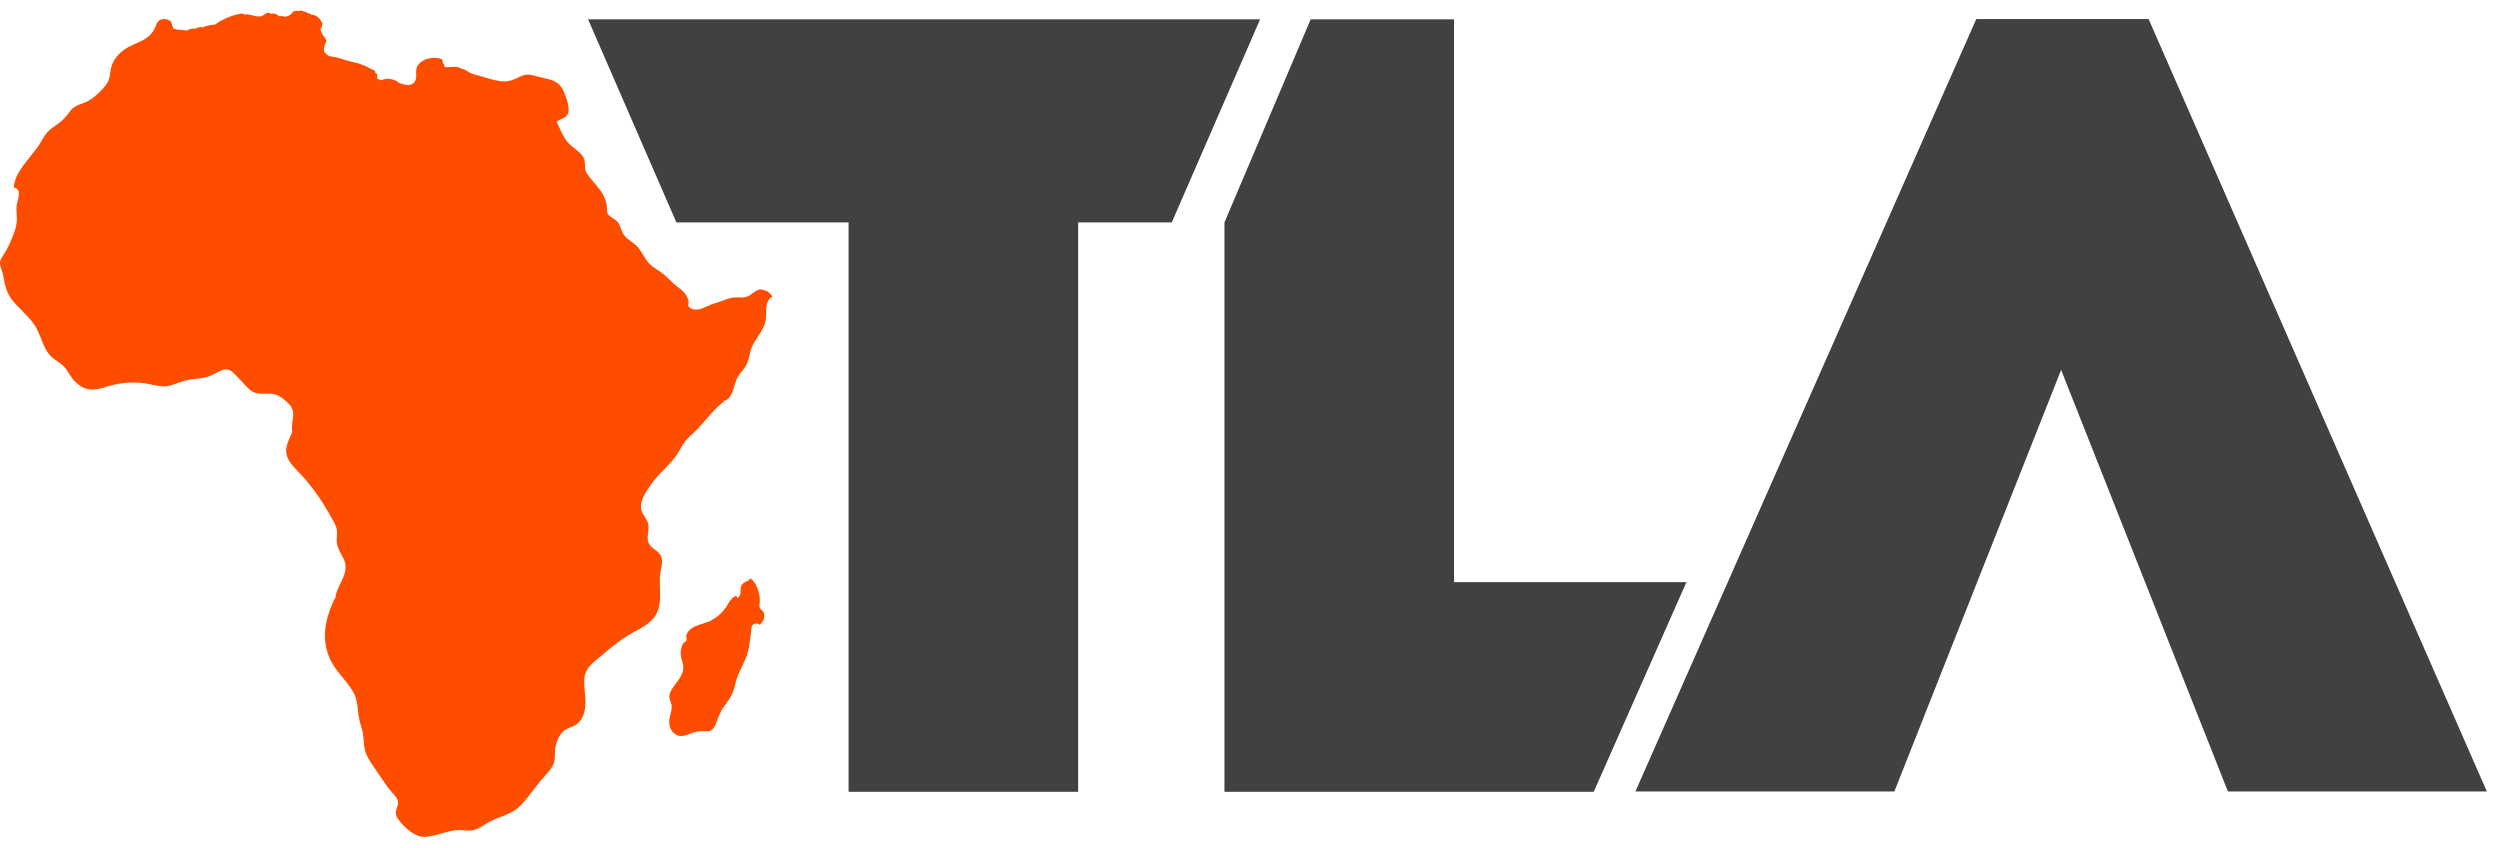
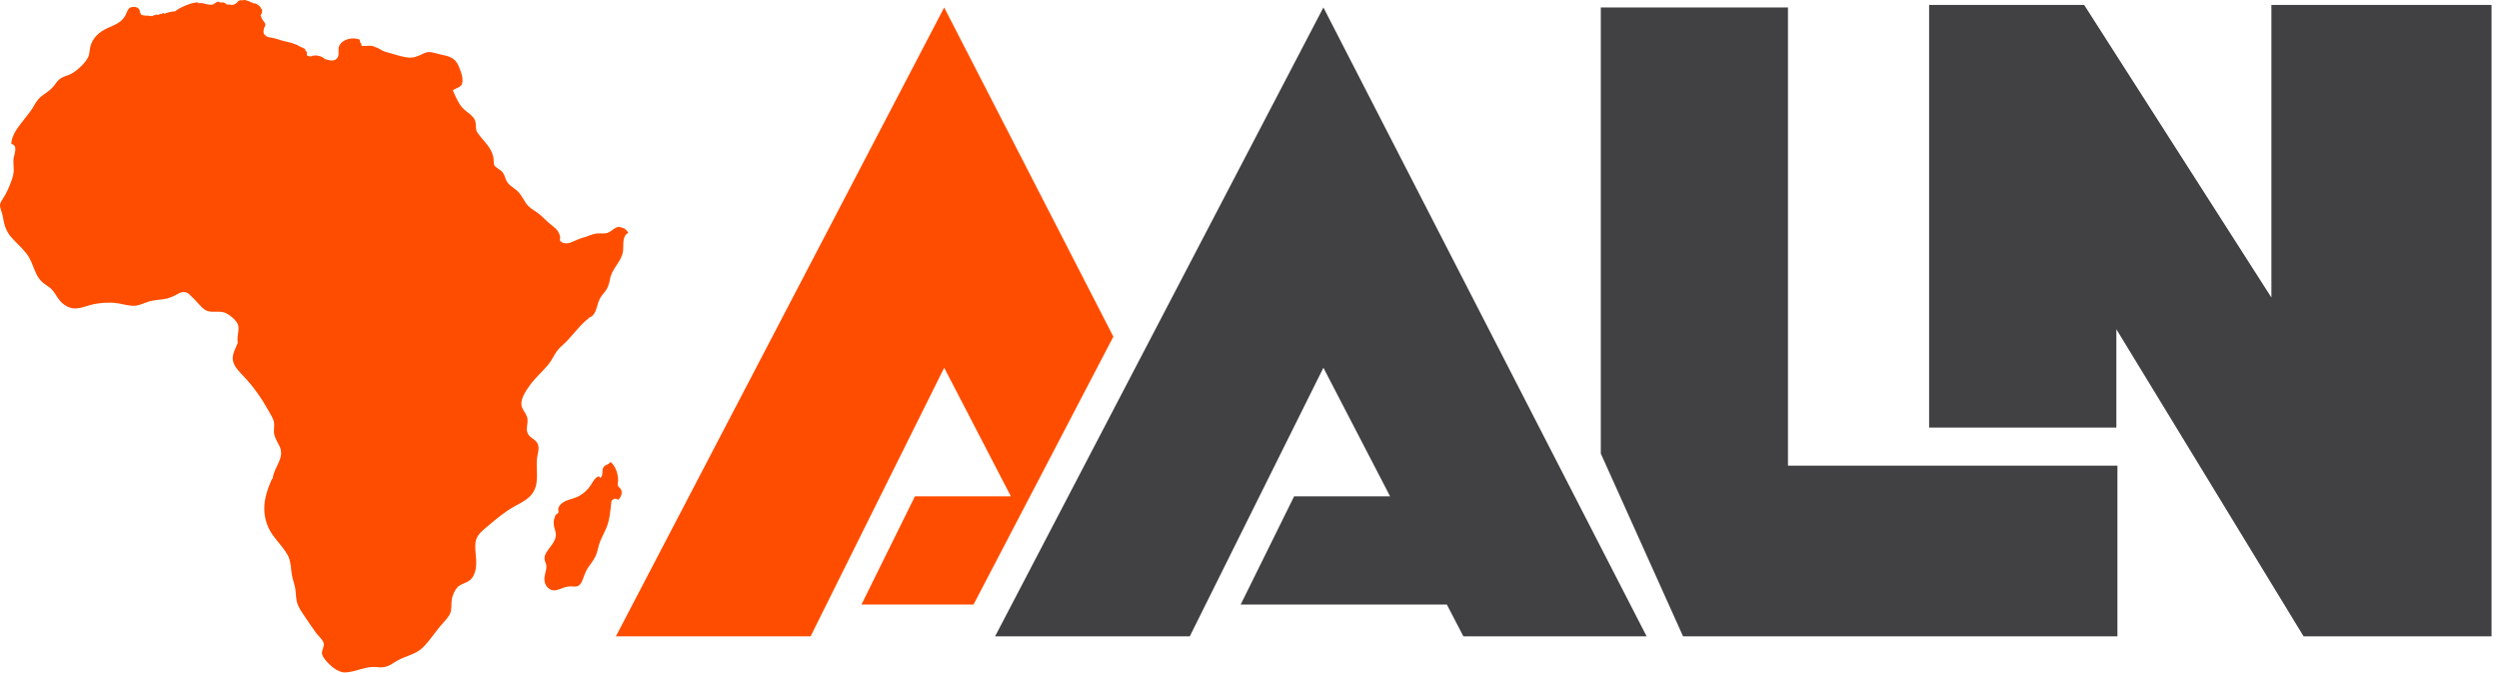
- <svg xmlns="http://www.w3.org/2000/svg" width="118" height="40" viewBox="0 0 118 40" fill="none">
-   <path d="M89.414 37.356H77.192L93.279 0.899H101.414L117.378 37.356H105.157L97.285 17.46L89.414 37.356Z" fill="#414042" />
-   <path d="M40.053 37.372H46.513H50.889V10.498H55.308L59.476 0.914H27.758L31.925 10.498H40.053V37.372Z" fill="#414042" />
-   <path d="M57.794 37.372H75.224L79.6 27.476H68.63V10.498V0.914H61.863L57.794 10.498V37.372Z" fill="#414042" />
-   <path d="M36.241 13.758C36.224 13.751 36.214 13.747 36.208 13.746C36.093 13.697 35.975 13.663 35.852 13.647C35.854 13.659 35.861 13.665 35.872 13.665C35.649 13.701 35.505 13.889 35.308 13.982C35.086 14.088 34.838 14.013 34.603 14.044C34.342 14.078 34.086 14.219 33.83 14.285C33.565 14.353 33.342 14.485 33.088 14.575C32.908 14.638 32.606 14.64 32.495 14.449C32.463 14.394 32.511 14.328 32.505 14.268C32.495 14.162 32.445 14.042 32.393 13.949C32.255 13.707 31.977 13.556 31.778 13.369C31.578 13.179 31.387 12.979 31.159 12.822C30.914 12.654 30.693 12.537 30.519 12.285C30.381 12.086 30.273 11.867 30.118 11.68C29.934 11.457 29.658 11.343 29.476 11.123C29.332 10.95 29.313 10.724 29.195 10.539C29.078 10.355 28.864 10.29 28.719 10.139C28.631 10.047 28.653 9.876 28.643 9.761C28.585 9.079 28.059 8.714 27.703 8.191C27.579 8.009 27.632 7.816 27.597 7.611C27.558 7.38 27.403 7.227 27.225 7.088C27.019 6.927 26.826 6.787 26.684 6.562C26.52 6.303 26.396 6.021 26.272 5.742C26.496 5.579 26.813 5.574 26.835 5.229C26.854 4.925 26.72 4.578 26.6 4.303C26.388 3.816 26.005 3.755 25.529 3.652C25.16 3.571 24.924 3.426 24.558 3.61C24.24 3.768 23.989 3.881 23.626 3.833C23.273 3.786 22.936 3.661 22.593 3.569C22.443 3.529 22.3 3.501 22.164 3.423C22.039 3.351 21.915 3.259 21.769 3.237C21.607 3.095 21.226 3.186 20.986 3.162C20.982 3.141 20.948 3.021 20.947 3.001C20.935 3.007 20.922 3.009 20.907 3.006C20.908 2.926 20.876 2.855 20.864 2.796C20.485 2.642 19.892 2.752 19.692 3.141C19.579 3.358 19.71 3.612 19.597 3.818C19.434 4.116 19.085 4 18.835 3.917C18.67 3.731 18.226 3.654 18.036 3.778C17.988 3.782 17.878 3.754 17.807 3.709C17.813 3.666 17.815 3.545 17.794 3.508C17.793 3.506 17.71 3.394 17.708 3.444C17.709 3.414 17.711 3.384 17.712 3.354C17.713 3.344 17.599 3.292 17.585 3.284C17.548 3.264 17.511 3.247 17.472 3.23C17.389 3.193 17.309 3.15 17.232 3.101C17.144 3.083 17.066 3.044 16.983 3.013C16.893 2.98 16.799 2.959 16.705 2.936C16.599 2.911 16.493 2.885 16.387 2.86C16.216 2.809 16.045 2.749 15.872 2.708C15.74 2.676 15.613 2.68 15.486 2.624C15.468 2.606 15.434 2.575 15.384 2.54C15.291 2.475 15.28 2.373 15.296 2.268C15.296 2.203 15.318 2.132 15.346 2.073C15.369 2.027 15.4 1.991 15.398 1.936C15.393 1.834 15.306 1.751 15.25 1.675C15.19 1.595 15.154 1.476 15.12 1.383C15.19 1.299 15.215 1.2 15.209 1.075C15.209 1.085 15.22 1.094 15.22 1.092C15.202 1.035 15.201 1.037 15.149 1.003C15.13 0.883 14.878 0.664 14.683 0.691C14.614 0.625 14.656 0.646 14.546 0.635C14.467 0.563 14.441 0.57 14.331 0.539C14.264 0.498 14.179 0.483 14.062 0.524C13.958 0.478 13.817 0.556 13.827 0.565C13.713 0.718 13.52 0.841 13.325 0.762C13.258 0.758 13.216 0.761 13.151 0.765C13.078 0.653 12.936 0.618 12.796 0.653C12.591 0.492 12.488 0.744 12.296 0.772C12.027 0.812 11.775 0.625 11.502 0.692C11.493 0.675 11.493 0.657 11.502 0.639C11.147 0.619 10.424 0.933 10.159 1.158C9.99 1.168 9.723 1.211 9.525 1.306C9.523 1.288 9.515 1.273 9.503 1.26C9.391 1.303 9.294 1.298 9.19 1.361C9.076 1.335 8.95 1.363 8.848 1.434C8.796 1.436 8.682 1.438 8.617 1.411C8.538 1.417 8.327 1.396 8.287 1.388C8.302 1.366 8.208 1.35 8.172 1.35C8.167 1.263 8.175 1.286 8.102 1.187C8.106 1.192 8.111 1.198 8.115 1.203C8.134 0.921 7.794 0.849 7.581 0.93C7.397 0.999 7.357 1.249 7.271 1.403C7.029 1.832 6.628 1.949 6.209 2.144C5.76 2.354 5.375 2.696 5.246 3.188C5.187 3.411 5.21 3.638 5.099 3.847C4.976 4.076 4.788 4.27 4.596 4.443C4.397 4.621 4.196 4.778 3.94 4.864C3.672 4.953 3.445 5.044 3.278 5.283C3.128 5.496 2.974 5.673 2.76 5.825C2.565 5.965 2.358 6.091 2.203 6.279C2.045 6.47 1.945 6.706 1.799 6.908C1.643 7.123 1.474 7.328 1.311 7.537C1.021 7.911 0.675 8.351 0.654 8.846C1.081 8.943 0.804 9.462 0.782 9.742C0.765 9.949 0.8 10.154 0.798 10.361C0.796 10.557 0.745 10.751 0.681 10.935C0.554 11.302 0.384 11.702 0.166 12.025C0.055 12.189 -0.04 12.341 0.017 12.546C0.075 12.756 0.151 12.94 0.182 13.158C0.241 13.562 0.374 13.941 0.647 14.252C0.938 14.584 1.277 14.87 1.547 15.222C1.826 15.584 1.918 16.005 2.118 16.406C2.221 16.614 2.361 16.8 2.547 16.942C2.708 17.065 2.892 17.159 3.029 17.312C3.235 17.542 3.349 17.835 3.577 18.048C3.762 18.22 3.984 18.352 4.238 18.381C4.507 18.412 4.776 18.337 5.028 18.254C5.305 18.162 5.595 18.106 5.886 18.076C6.21 18.044 6.539 18.044 6.861 18.095C7.139 18.14 7.412 18.223 7.694 18.236C8.044 18.252 8.306 18.088 8.63 17.992C8.909 17.909 9.201 17.891 9.488 17.852C9.825 17.805 10.05 17.695 10.342 17.533C10.549 17.417 10.785 17.389 10.971 17.558C11.155 17.724 11.327 17.911 11.496 18.093C11.643 18.251 11.809 18.457 12.019 18.531C12.332 18.642 12.671 18.528 12.988 18.619C13.214 18.684 13.419 18.852 13.585 19.013C13.77 19.192 13.859 19.359 13.838 19.619C13.819 19.87 13.745 20.131 13.797 20.382C13.672 20.704 13.456 21.043 13.514 21.402C13.576 21.788 13.928 22.1 14.182 22.373C14.734 22.964 15.204 23.638 15.593 24.344C15.691 24.521 15.803 24.693 15.87 24.885C15.939 25.078 15.898 25.283 15.893 25.483C15.884 25.814 16.067 26.071 16.208 26.355C16.565 27.07 15.882 27.578 15.822 28.266H15.785C15.628 28.618 15.488 28.98 15.406 29.357C15.275 29.952 15.321 30.557 15.579 31.112C15.847 31.689 16.336 32.094 16.656 32.633C16.827 32.919 16.869 33.227 16.897 33.553C16.924 33.873 17.004 34.144 17.092 34.45C17.178 34.751 17.153 35.068 17.219 35.373C17.289 35.7 17.494 35.971 17.675 36.245C17.879 36.555 18.092 36.861 18.307 37.164C18.431 37.34 18.599 37.48 18.716 37.661C18.855 37.874 18.761 38.035 18.696 38.252C18.635 38.457 18.765 38.64 18.891 38.791C19.147 39.097 19.596 39.513 20.027 39.5C20.673 39.48 21.223 39.109 21.886 39.192C22.215 39.233 22.47 39.183 22.75 39.002C22.983 38.851 23.21 38.723 23.47 38.622C23.743 38.515 24.022 38.418 24.272 38.262C24.523 38.105 24.71 37.878 24.894 37.65C25.108 37.386 25.308 37.11 25.522 36.845C25.704 36.621 25.934 36.417 26.077 36.165C26.238 35.881 26.167 35.583 26.214 35.277C26.252 35.03 26.37 34.752 26.538 34.566C26.733 34.35 27.046 34.331 27.264 34.151C27.454 33.994 27.554 33.75 27.6 33.514C27.699 33 27.534 32.494 27.587 31.982C27.633 31.545 27.976 31.29 28.289 31.026C28.778 30.615 29.269 30.194 29.829 29.882C30.253 29.647 30.736 29.431 30.977 28.983C31.287 28.407 31.09 27.704 31.16 27.082C31.195 26.779 31.351 26.43 31.146 26.153C31.017 25.98 30.801 25.901 30.673 25.728C30.464 25.444 30.642 25.117 30.607 24.805C30.578 24.549 30.385 24.371 30.295 24.141C30.127 23.715 30.497 23.194 30.73 22.864C31.05 22.41 31.48 22.057 31.829 21.628C32.021 21.391 32.132 21.111 32.312 20.866C32.475 20.643 32.699 20.485 32.888 20.286C33.329 19.822 33.679 19.323 34.195 18.929H34.121C34.529 18.895 34.62 18.325 34.722 18.018C34.794 17.802 34.91 17.644 35.058 17.471C35.272 17.22 35.339 16.979 35.4 16.661C35.511 16.082 36.038 15.687 36.143 15.113C36.205 14.773 36.061 14.196 36.452 14.012C36.419 13.891 36.324 13.856 36.241 13.758Z" fill="#FF4D00" />
-   <path d="M35.883 28.721C35.816 28.625 35.855 28.502 35.861 28.396C35.886 28.035 35.719 27.517 35.422 27.296L35.311 27.408C34.706 27.639 35.138 27.923 34.827 28.23C34.807 28.199 34.769 28.156 34.746 28.12C34.508 28.21 34.406 28.438 34.279 28.639C34.109 28.907 33.857 29.128 33.579 29.279C33.203 29.483 32.649 29.479 32.427 29.902C32.366 30.019 32.401 30.063 32.407 30.183C32.412 30.301 32.27 30.303 32.23 30.392C32.088 30.707 32.108 30.942 32.211 31.262C32.385 31.81 31.961 32.116 31.706 32.539C31.572 32.76 31.562 32.93 31.665 33.161C31.777 33.411 31.615 33.733 31.591 33.992C31.565 34.269 31.663 34.533 31.912 34.678C32.144 34.813 32.395 34.702 32.621 34.614C32.85 34.524 33.049 34.493 33.293 34.519C33.567 34.548 33.704 34.392 33.798 34.145C33.905 33.867 33.979 33.614 34.158 33.37C34.351 33.105 34.545 32.856 34.638 32.536C34.706 32.301 34.75 32.063 34.848 31.837C34.952 31.597 35.077 31.366 35.179 31.124C35.39 30.626 35.414 30.096 35.477 29.567C35.572 29.417 35.734 29.375 35.867 29.495C36.017 29.34 36.117 29.155 36.053 28.936C36.028 28.841 35.935 28.797 35.883 28.721Z" fill="#FF4D00" />
+ <svg xmlns="http://www.w3.org/2000/svg" width="145" height="39" viewBox="0 0 145 39" fill="none">
+   <path d="M76.788 0.433L57.739 36.908H69.035L76.788 21.328L80.657 28.786H75.09L71.989 35.062H83.95L84.91 36.908H95.542L76.788 0.433Z" fill="#414042" />
+   <path d="M64.601 19.525L56.489 35.061H49.986L53.087 28.786H58.654L54.785 21.329L47.033 36.908H35.736L54.785 0.433L64.601 19.525Z" fill="#FF4D00" />
+   <path d="M111.933 24.799L111.933 0.286L120.93 0.286L133.247 19.525H131.794V0.286H144.568V36.908H133.662L121.345 16.713H122.798L122.798 24.799H111.933Z" fill="#414042" />
+   <path d="M97.657 36.908L122.86 36.908V27.007L103.744 27.007V0.433H92.884V26.306L97.657 36.908Z" fill="#414042" />
+   <path d="M36.241 13.258C36.224 13.251 36.214 13.247 36.208 13.246C36.093 13.197 35.975 13.163 35.852 13.147C35.854 13.159 35.86 13.165 35.872 13.165C35.649 13.201 35.505 13.389 35.308 13.482C35.086 13.588 34.838 13.513 34.603 13.544C34.342 13.578 34.086 13.719 33.829 13.785C33.565 13.853 33.342 13.985 33.087 14.075C32.908 14.138 32.606 14.14 32.495 13.949C32.463 13.894 32.511 13.828 32.505 13.768C32.495 13.662 32.445 13.542 32.393 13.449C32.255 13.207 31.977 13.056 31.778 12.869C31.578 12.679 31.387 12.479 31.159 12.322C30.914 12.154 30.693 12.037 30.519 11.785C30.381 11.586 30.273 11.367 30.118 11.18C29.934 10.957 29.658 10.843 29.476 10.623C29.332 10.45 29.313 10.224 29.195 10.039C29.078 9.855 28.864 9.79 28.719 9.639C28.631 9.547 28.653 9.376 28.643 9.261C28.585 8.579 28.059 8.214 27.703 7.691C27.579 7.509 27.632 7.316 27.597 7.111C27.558 6.88 27.402 6.727 27.225 6.588C27.019 6.427 26.826 6.287 26.684 6.062C26.52 5.803 26.396 5.521 26.272 5.242C26.496 5.079 26.813 5.074 26.835 4.729C26.854 4.425 26.72 4.078 26.6 3.803C26.388 3.316 26.005 3.255 25.529 3.152C25.16 3.071 24.924 2.926 24.558 3.11C24.24 3.268 23.989 3.381 23.626 3.333C23.273 3.286 22.936 3.161 22.593 3.069C22.443 3.029 22.3 3.001 22.164 2.923C22.039 2.851 21.915 2.759 21.769 2.737C21.607 2.595 21.226 2.686 20.986 2.662C20.982 2.641 20.948 2.521 20.947 2.501C20.935 2.507 20.922 2.509 20.907 2.506C20.908 2.426 20.875 2.355 20.864 2.296C20.485 2.142 19.892 2.252 19.692 2.641C19.579 2.858 19.71 3.112 19.597 3.318C19.434 3.616 19.085 3.5 18.835 3.417C18.67 3.231 18.226 3.154 18.035 3.278C17.988 3.282 17.878 3.254 17.807 3.209C17.813 3.166 17.815 3.045 17.794 3.008C17.793 3.006 17.71 2.894 17.708 2.944C17.709 2.914 17.711 2.884 17.712 2.854C17.713 2.844 17.599 2.792 17.585 2.784C17.548 2.764 17.511 2.747 17.472 2.73C17.389 2.693 17.309 2.65 17.232 2.601C17.144 2.583 17.066 2.544 16.983 2.513C16.893 2.48 16.799 2.459 16.705 2.436C16.599 2.411 16.493 2.385 16.387 2.36C16.216 2.309 16.045 2.249 15.872 2.208C15.74 2.176 15.613 2.18 15.486 2.124C15.468 2.106 15.434 2.075 15.384 2.04C15.291 1.975 15.28 1.873 15.296 1.768C15.296 1.703 15.318 1.632 15.346 1.573C15.369 1.527 15.4 1.491 15.398 1.436C15.393 1.334 15.306 1.251 15.25 1.175C15.19 1.095 15.154 0.976 15.12 0.883C15.19 0.799 15.215 0.7 15.209 0.575C15.209 0.585 15.22 0.594 15.22 0.592C15.202 0.535 15.201 0.537 15.149 0.503C15.13 0.383 14.878 0.164 14.683 0.191C14.614 0.125 14.656 0.146 14.546 0.135C14.467 0.063 14.441 0.07 14.331 0.039C14.264 -0.002 14.179 -0.017 14.062 0.024C13.958 -0.022 13.817 0.056 13.827 0.065C13.713 0.218 13.52 0.341 13.325 0.262C13.258 0.258 13.216 0.261 13.15 0.265C13.077 0.153 12.936 0.118 12.796 0.153C12.591 -0.008 12.488 0.244 12.296 0.272C12.027 0.312 11.775 0.125 11.502 0.192C11.493 0.175 11.493 0.157 11.502 0.139C11.147 0.119 10.424 0.433 10.159 0.658C9.99 0.668 9.723 0.711 9.525 0.806C9.523 0.788 9.515 0.773 9.503 0.76C9.391 0.803 9.294 0.798 9.19 0.861C9.076 0.835 8.95 0.863 8.848 0.934C8.796 0.936 8.682 0.938 8.617 0.911C8.538 0.917 8.327 0.896 8.287 0.888C8.302 0.866 8.208 0.85 8.172 0.85C8.167 0.763 8.175 0.786 8.102 0.687C8.106 0.692 8.111 0.698 8.115 0.703C8.134 0.421 7.794 0.349 7.581 0.43C7.397 0.499 7.357 0.749 7.271 0.903C7.029 1.332 6.628 1.449 6.209 1.644C5.76 1.854 5.374 2.196 5.246 2.688C5.187 2.911 5.21 3.138 5.099 3.347C4.976 3.576 4.788 3.77 4.596 3.943C4.397 4.121 4.196 4.278 3.94 4.364C3.672 4.453 3.445 4.544 3.278 4.783C3.128 4.996 2.974 5.173 2.76 5.325C2.565 5.465 2.358 5.591 2.203 5.779C2.045 5.97 1.945 6.206 1.799 6.408C1.643 6.623 1.474 6.828 1.31 7.037C1.021 7.411 0.675 7.851 0.654 8.346C1.081 8.443 0.804 8.962 0.782 9.242C0.765 9.449 0.8 9.654 0.798 9.861C0.796 10.057 0.745 10.251 0.681 10.435C0.554 10.802 0.384 11.202 0.166 11.525C0.055 11.689 -0.04 11.841 0.017 12.046C0.075 12.256 0.151 12.44 0.182 12.658C0.241 13.062 0.374 13.441 0.647 13.752C0.938 14.084 1.277 14.37 1.547 14.722C1.826 15.084 1.918 15.505 2.117 15.906C2.221 16.114 2.361 16.3 2.546 16.442C2.708 16.565 2.892 16.659 3.029 16.812C3.235 17.042 3.349 17.335 3.577 17.548C3.762 17.72 3.984 17.852 4.238 17.881C4.507 17.912 4.776 17.837 5.028 17.754C5.305 17.662 5.595 17.606 5.886 17.576C6.21 17.544 6.539 17.544 6.861 17.595C7.139 17.64 7.411 17.723 7.694 17.736C8.044 17.752 8.306 17.588 8.629 17.492C8.909 17.409 9.201 17.391 9.488 17.352C9.825 17.305 10.05 17.195 10.342 17.033C10.549 16.917 10.785 16.889 10.971 17.058C11.155 17.224 11.327 17.411 11.496 17.593C11.643 17.751 11.809 17.957 12.019 18.031C12.332 18.142 12.671 18.028 12.988 18.119C13.214 18.184 13.419 18.352 13.585 18.513C13.77 18.692 13.859 18.859 13.838 19.119C13.819 19.37 13.745 19.631 13.797 19.882C13.672 20.204 13.456 20.543 13.514 20.902C13.576 21.288 13.928 21.6 14.182 21.873C14.734 22.464 15.204 23.138 15.593 23.844C15.691 24.021 15.803 24.193 15.87 24.385C15.939 24.578 15.898 24.783 15.893 24.983C15.884 25.314 16.067 25.571 16.208 25.855C16.565 26.57 15.882 27.078 15.822 27.766H15.785C15.628 28.118 15.488 28.48 15.406 28.857C15.275 29.452 15.321 30.057 15.579 30.612C15.847 31.189 16.336 31.594 16.656 32.133C16.826 32.419 16.869 32.727 16.897 33.053C16.924 33.373 17.004 33.644 17.092 33.95C17.178 34.251 17.153 34.568 17.218 34.873C17.289 35.2 17.494 35.471 17.675 35.745C17.879 36.055 18.092 36.361 18.307 36.664C18.431 36.84 18.599 36.98 18.716 37.161C18.855 37.374 18.76 37.535 18.696 37.752C18.635 37.957 18.765 38.14 18.891 38.291C19.147 38.597 19.596 39.013 20.027 39C20.673 38.98 21.222 38.609 21.886 38.692C22.215 38.733 22.47 38.683 22.75 38.502C22.983 38.351 23.21 38.223 23.47 38.122C23.742 38.015 24.022 37.918 24.272 37.762C24.523 37.605 24.71 37.378 24.894 37.15C25.108 36.886 25.308 36.61 25.522 36.345C25.704 36.121 25.934 35.917 26.077 35.665C26.238 35.381 26.167 35.083 26.214 34.777C26.252 34.53 26.37 34.252 26.538 34.066C26.733 33.85 27.046 33.831 27.264 33.651C27.454 33.494 27.554 33.25 27.6 33.014C27.699 32.5 27.534 31.994 27.587 31.482C27.633 31.045 27.976 30.79 28.289 30.526C28.778 30.115 29.269 29.694 29.829 29.382C30.253 29.147 30.736 28.931 30.977 28.483C31.287 27.907 31.09 27.204 31.16 26.582C31.195 26.279 31.351 25.93 31.146 25.653C31.017 25.48 30.801 25.401 30.673 25.228C30.464 24.944 30.642 24.617 30.607 24.305C30.578 24.049 30.385 23.871 30.295 23.641C30.127 23.215 30.497 22.694 30.73 22.364C31.05 21.91 31.48 21.557 31.829 21.128C32.021 20.891 32.132 20.611 32.312 20.366C32.475 20.143 32.699 19.985 32.888 19.786C33.329 19.322 33.679 18.823 34.195 18.429H34.121C34.529 18.395 34.62 17.825 34.721 17.518C34.794 17.302 34.91 17.144 35.058 16.971C35.272 16.72 35.339 16.479 35.4 16.161C35.511 15.582 36.038 15.187 36.143 14.613C36.205 14.273 36.061 13.696 36.452 13.512C36.419 13.391 36.324 13.356 36.241 13.258Z" fill="#FF4D00" />
+   <path d="M35.883 28.221C35.816 28.125 35.855 28.002 35.861 27.896C35.886 27.535 35.719 27.017 35.422 26.796L35.311 26.908C34.707 27.139 35.138 27.423 34.827 27.73C34.807 27.699 34.769 27.656 34.746 27.62C34.508 27.71 34.406 27.938 34.279 28.139C34.109 28.407 33.857 28.628 33.579 28.779C33.203 28.983 32.649 28.979 32.427 29.402C32.366 29.519 32.401 29.563 32.407 29.683C32.412 29.801 32.27 29.803 32.23 29.892C32.088 30.207 32.108 30.442 32.211 30.762C32.385 31.31 31.961 31.616 31.706 32.039C31.572 32.261 31.562 32.43 31.665 32.661C31.777 32.911 31.615 33.233 31.591 33.492C31.565 33.769 31.663 34.033 31.912 34.178C32.144 34.313 32.395 34.202 32.621 34.114C32.85 34.024 33.049 33.993 33.293 34.019C33.567 34.048 33.704 33.892 33.798 33.645C33.905 33.367 33.979 33.114 34.158 32.87C34.351 32.605 34.545 32.356 34.638 32.036C34.706 31.801 34.75 31.563 34.848 31.337C34.952 31.097 35.077 30.866 35.179 30.625C35.39 30.126 35.414 29.596 35.477 29.067C35.572 28.917 35.734 28.875 35.867 28.995C36.017 28.84 36.117 28.655 36.053 28.436C36.028 28.341 35.935 28.297 35.883 28.221Z" fill="#FF4D00" />
</svg>
